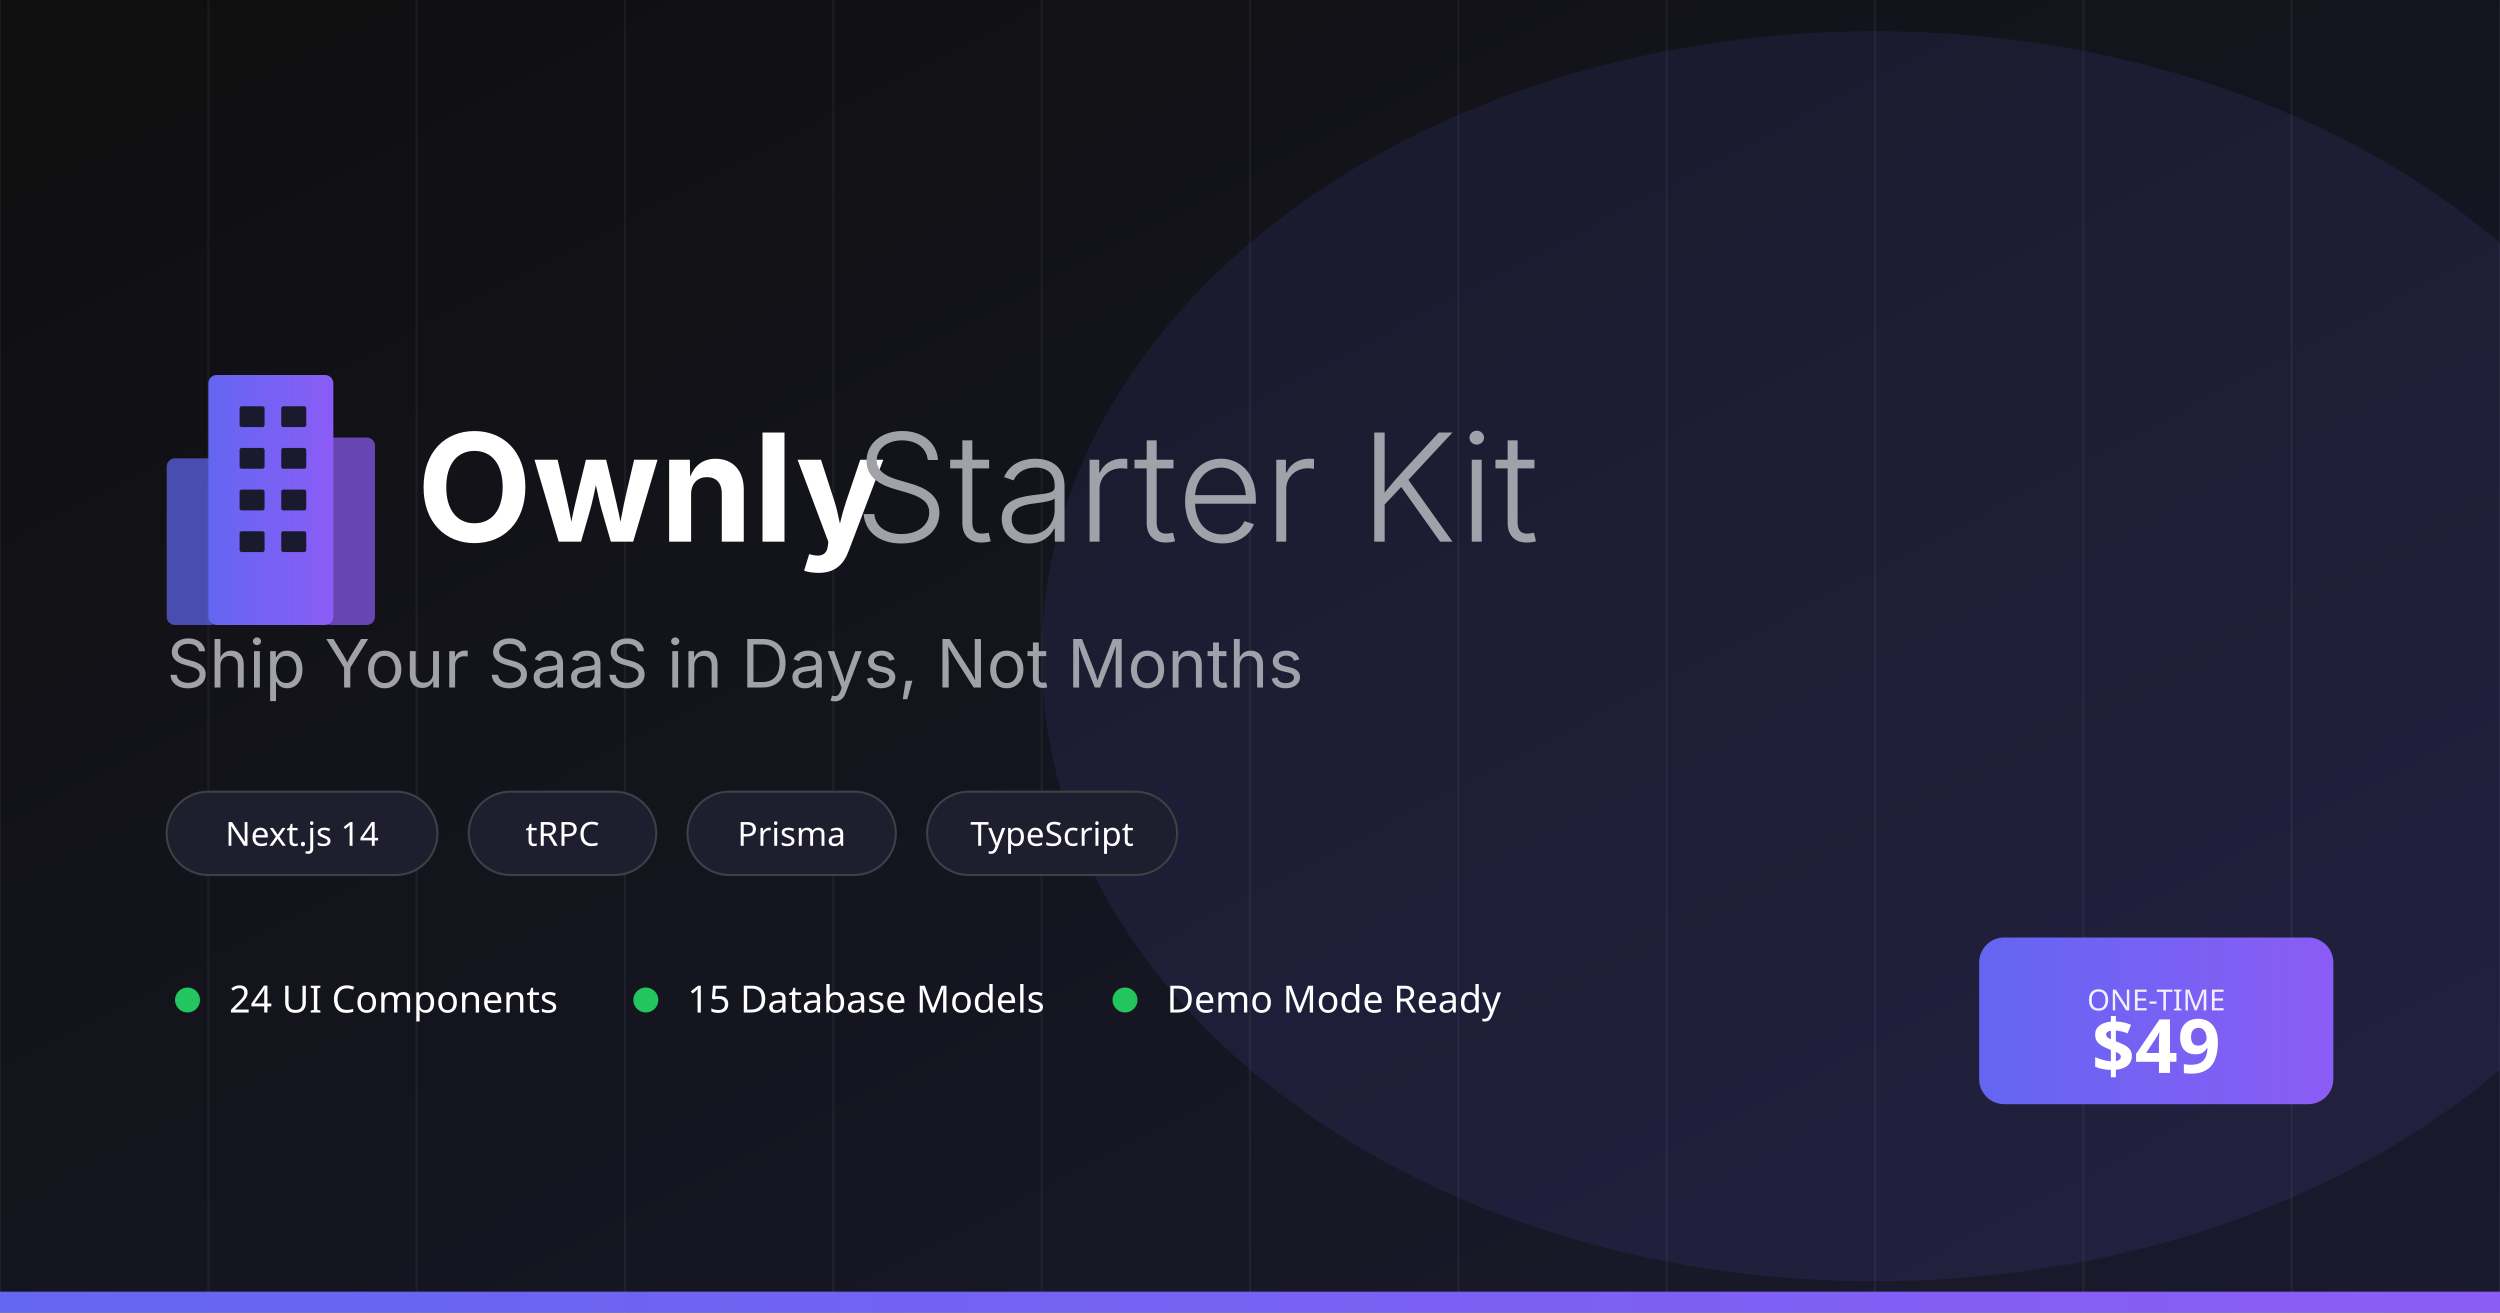
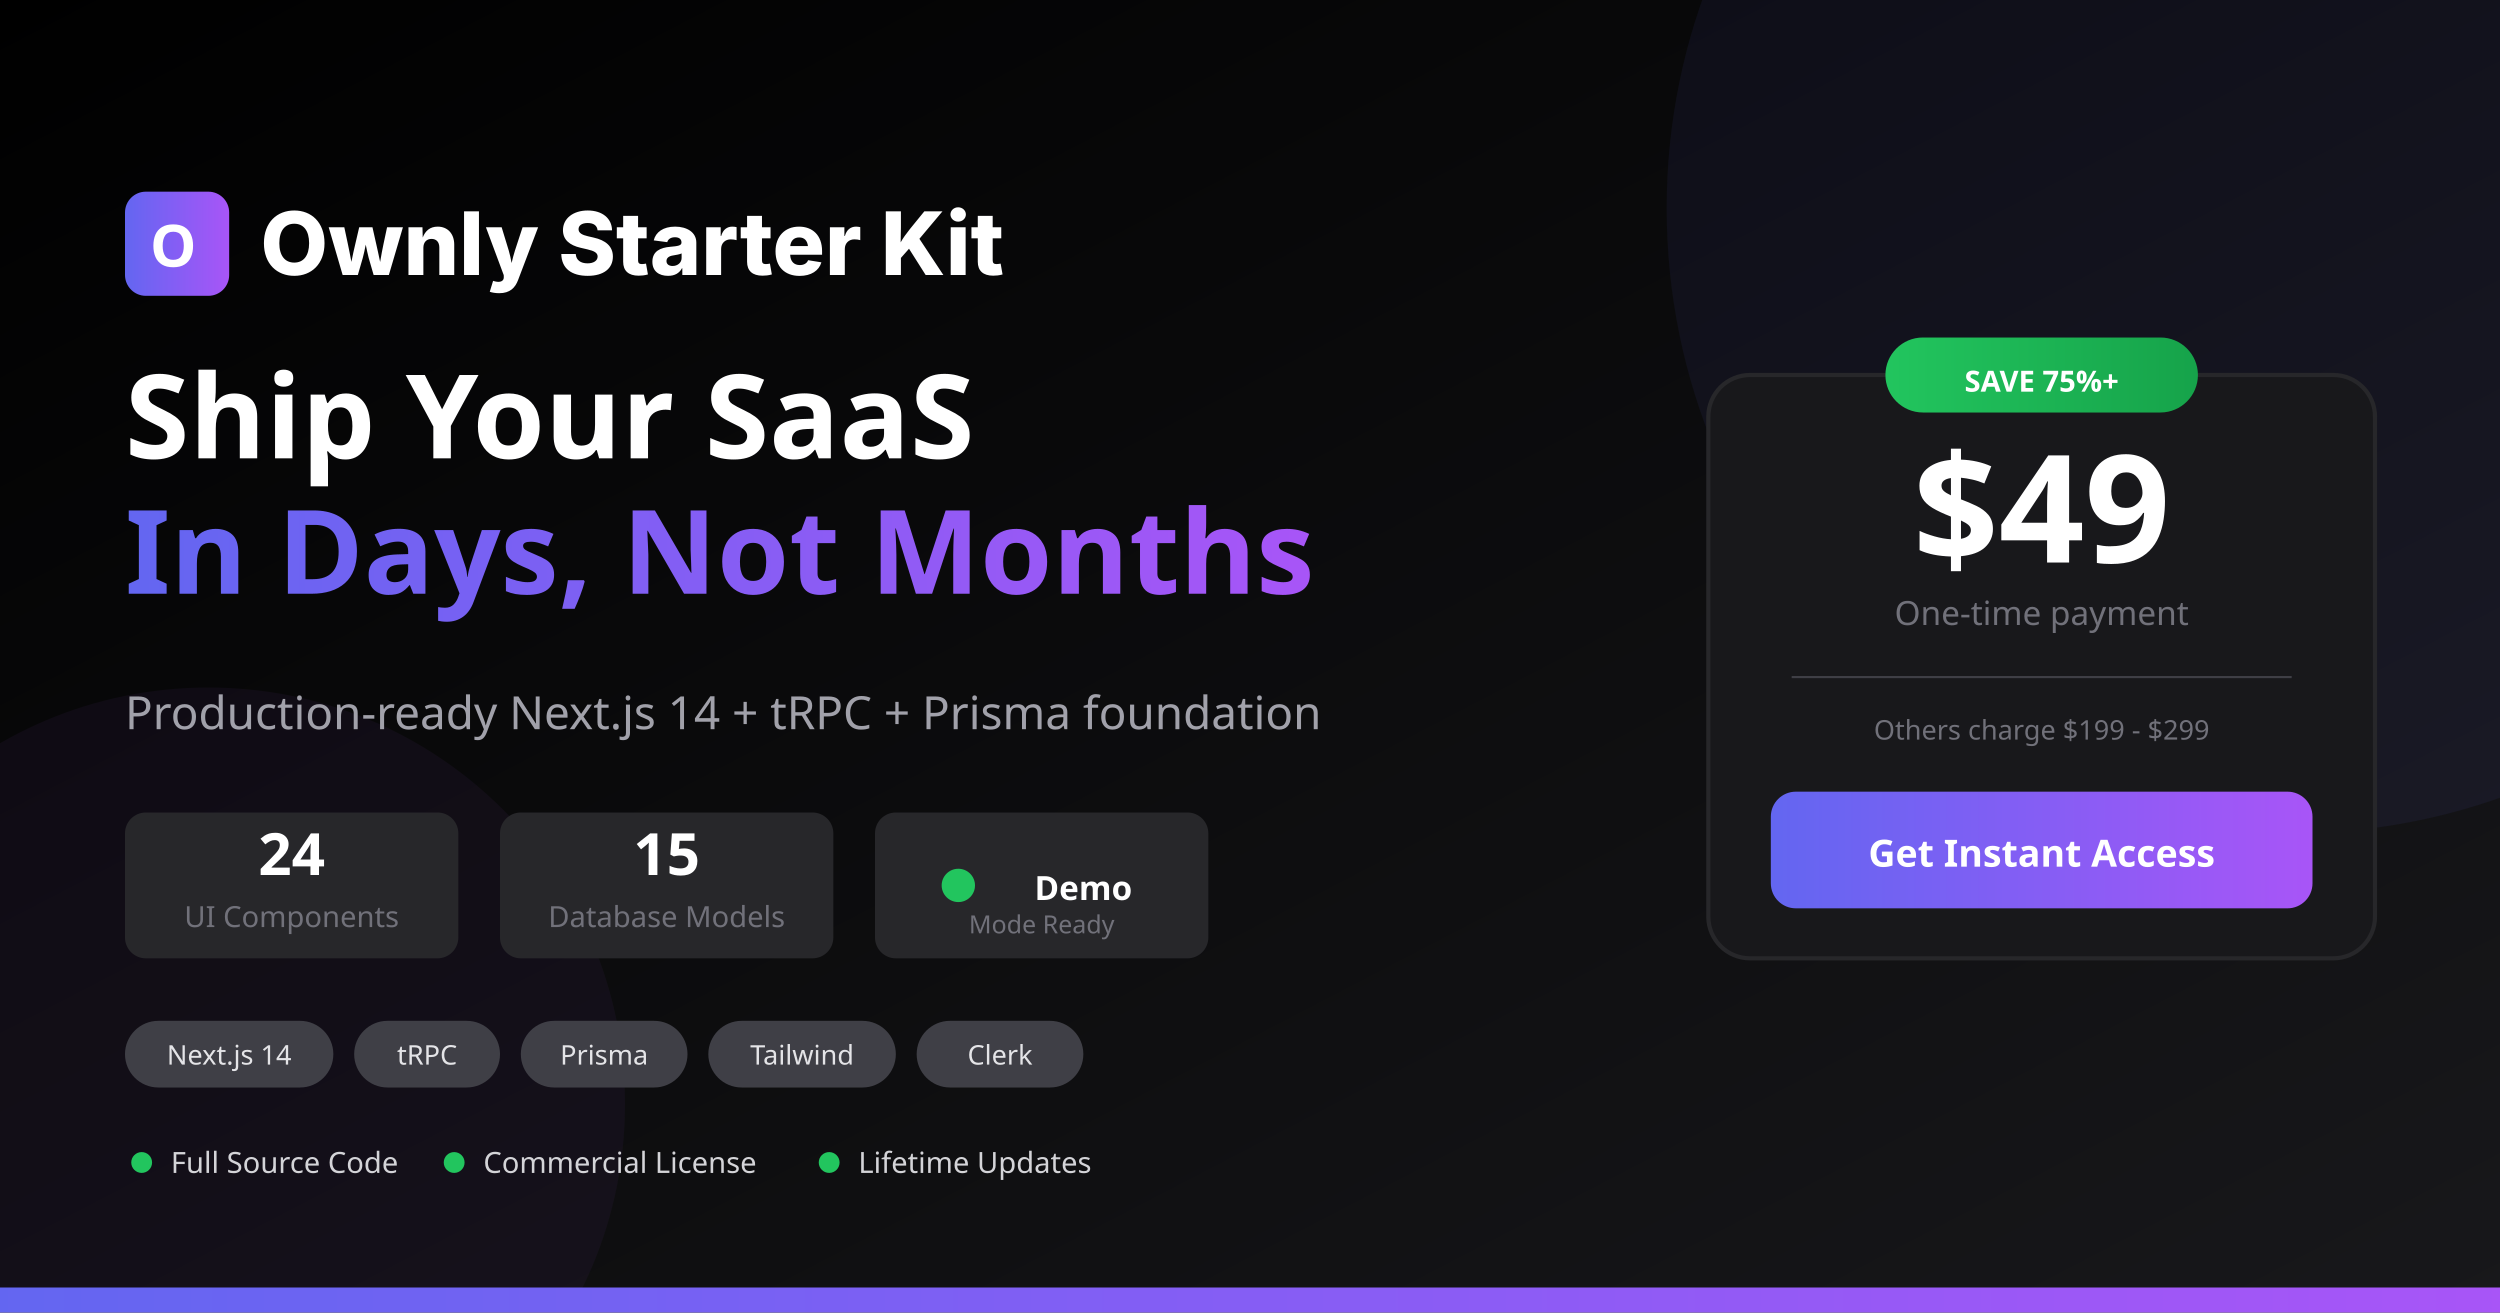
<svg xmlns="http://www.w3.org/2000/svg" width="1200" height="630">
  <defs>
    <linearGradient id="bg" x1="0%" y1="0%" x2="100%" y2="100%">
-       <stop offset="0%" style="stop-color:#0f0f0f" />
-       <stop offset="100%" style="stop-color:#1a1a2e" />
+       <stop offset="0%" style="stop-color:#000000" />
+       <stop offset="100%" style="stop-color:#18181b" />
    </linearGradient>
    <linearGradient id="accent" x1="0%" y1="0%" x2="100%" y2="0%">
      <stop offset="0%" style="stop-color:#6366f1" />
-       <stop offset="100%" style="stop-color:#8b5cf6" />
+       <stop offset="100%" style="stop-color:#a855f7" />
+     </linearGradient>
+     <linearGradient id="greenGrad" x1="0%" y1="0%" x2="100%" y2="0%">
+       <stop offset="0%" style="stop-color:#22c55e" />
+       <stop offset="100%" style="stop-color:#16a34a" />
    </linearGradient>
  </defs>
  <rect width="1200" height="630" fill="url(#bg)" />
-   <g opacity="0.05">
-     <line x1="0" y1="0" x2="0" y2="630" stroke="#fff" stroke-width="1" />
-     <line x1="100" y1="0" x2="100" y2="630" stroke="#fff" stroke-width="1" />
-     <line x1="200" y1="0" x2="200" y2="630" stroke="#fff" stroke-width="1" />
-     <line x1="300" y1="0" x2="300" y2="630" stroke="#fff" stroke-width="1" />
-     <line x1="400" y1="0" x2="400" y2="630" stroke="#fff" stroke-width="1" />
-     <line x1="500" y1="0" x2="500" y2="630" stroke="#fff" stroke-width="1" />
-     <line x1="600" y1="0" x2="600" y2="630" stroke="#fff" stroke-width="1" />
-     <line x1="700" y1="0" x2="700" y2="630" stroke="#fff" stroke-width="1" />
-     <line x1="800" y1="0" x2="800" y2="630" stroke="#fff" stroke-width="1" />
-     <line x1="900" y1="0" x2="900" y2="630" stroke="#fff" stroke-width="1" />
-     <line x1="1000" y1="0" x2="1000" y2="630" stroke="#fff" stroke-width="1" />
-     <line x1="1100" y1="0" x2="1100" y2="630" stroke="#fff" stroke-width="1" />
-     <line x1="1200" y1="0" x2="1200" y2="630" stroke="#fff" stroke-width="1" />
+   <circle cx="1100" cy="100" r="300" fill="#6366f1" opacity="0.07" />
+   <circle cx="100" cy="530" r="200" fill="#a855f7" opacity="0.05" />
+   <g transform="translate(60, 80)">
+     <g>
+       <rect x="0" y="12" width="50" height="50" rx="10" fill="url(#accent)" />
+       <text x="12" y="48" font-family="system-ui, sans-serif" font-size="28" font-weight="700" fill="#ffffff">O</text>
+       <text x="65" y="52" font-family="system-ui, -apple-system, sans-serif" font-size="42" font-weight="800" fill="#ffffff">Ownly Starter Kit</text>
+     </g>
+     <text x="0" y="140" font-family="system-ui, sans-serif" font-size="56" font-weight="800" fill="#ffffff">Ship Your SaaS</text>
+     <text x="0" y="205" font-family="system-ui, sans-serif" font-size="56" font-weight="800" fill="url(#accent)">In Days, Not Months</text>
+     <text x="0" y="270" font-family="system-ui, sans-serif" font-size="22" fill="#a1a1aa">Production-ready Next.js 14 + tRPC + Prisma foundation</text>
+     <g transform="translate(0, 310)">
+       <rect x="0" y="0" width="160" height="70" rx="10" fill="#27272a" />
+       <text x="80" y="30" font-family="system-ui, sans-serif" font-size="28" font-weight="800" fill="#ffffff" text-anchor="middle">24</text>
+       <text x="80" y="55" font-family="system-ui, sans-serif" font-size="14" fill="#71717a" text-anchor="middle">UI Components</text>
+       <rect x="180" y="0" width="160" height="70" rx="10" fill="#27272a" />
+       <text x="260" y="30" font-family="system-ui, sans-serif" font-size="28" font-weight="800" fill="#ffffff" text-anchor="middle">15</text>
+       <text x="260" y="55" font-family="system-ui, sans-serif" font-size="14" fill="#71717a" text-anchor="middle">Database Models</text>
+       <rect x="360" y="0" width="160" height="70" rx="10" fill="#27272a" />
+       <circle cx="400" cy="35" r="8" fill="#22c55e" />
+       <text x="460" y="42" font-family="system-ui, sans-serif" font-size="16" font-weight="600" fill="#ffffff" text-anchor="middle">Demo</text>
+       <text x="440" y="58" font-family="system-ui, sans-serif" font-size="12" fill="#71717a" text-anchor="middle">Mode Ready</text>
+     </g>
+     <g transform="translate(0, 410)">
+       <rect x="0" y="0" width="100" height="32" rx="16" fill="#3f3f46" />
+       <text x="50" y="21" font-family="system-ui, sans-serif" font-size="13" font-weight="500" fill="#e4e4e7" text-anchor="middle">Next.js 14</text>
+       <rect x="110" y="0" width="70" height="32" rx="16" fill="#3f3f46" />
+       <text x="145" y="21" font-family="system-ui, sans-serif" font-size="13" font-weight="500" fill="#e4e4e7" text-anchor="middle">tRPC</text>
+       <rect x="190" y="0" width="80" height="32" rx="16" fill="#3f3f46" />
+       <text x="230" y="21" font-family="system-ui, sans-serif" font-size="13" font-weight="500" fill="#e4e4e7" text-anchor="middle">Prisma</text>
+       <rect x="280" y="0" width="90" height="32" rx="16" fill="#3f3f46" />
+       <text x="325" y="21" font-family="system-ui, sans-serif" font-size="13" font-weight="500" fill="#e4e4e7" text-anchor="middle">Tailwind</text>
+       <rect x="380" y="0" width="80" height="32" rx="16" fill="#3f3f46" />
+       <text x="420" y="21" font-family="system-ui, sans-serif" font-size="13" font-weight="500" fill="#e4e4e7" text-anchor="middle">Clerk</text>
+     </g>
+     <g transform="translate(0, 470)">
+       <circle cx="8" cy="8" r="5" fill="#22c55e" />
+       <text x="22" y="13" font-family="system-ui, sans-serif" font-size="14" fill="#d4d4d8">Full Source Code</text>
+       <circle cx="158" cy="8" r="5" fill="#22c55e" />
+       <text x="172" y="13" font-family="system-ui, sans-serif" font-size="14" fill="#d4d4d8">Commercial License</text>
+       <circle cx="338" cy="8" r="5" fill="#22c55e" />
+       <text x="352" y="13" font-family="system-ui, sans-serif" font-size="14" fill="#d4d4d8">Lifetime Updates</text>
+     </g>
  </g>
-   <ellipse cx="900" cy="315" rx="400" ry="300" fill="#6366f1" opacity="0.1" />
-   <g transform="translate(80, 180)">
-     <rect x="20" y="0" width="60" height="120" rx="4" fill="url(#accent)" />
-     <rect x="0" y="40" width="25" height="80" rx="4" fill="#6366f1" opacity="0.7" />
-     <rect x="75" y="30" width="25" height="90" rx="4" fill="#8b5cf6" opacity="0.7" />
-     <rect x="35" y="15" width="12" height="10" rx="1" fill="#1a1a2e" />
-     <rect x="55" y="15" width="12" height="10" rx="1" fill="#1a1a2e" />
-     <rect x="35" y="35" width="12" height="10" rx="1" fill="#1a1a2e" />
-     <rect x="55" y="35" width="12" height="10" rx="1" fill="#1a1a2e" />
-     <rect x="35" y="55" width="12" height="10" rx="1" fill="#1a1a2e" />
-     <rect x="55" y="55" width="12" height="10" rx="1" fill="#1a1a2e" />
-     <rect x="35" y="75" width="12" height="10" rx="1" fill="#1a1a2e" />
-     <rect x="55" y="75" width="12" height="10" rx="1" fill="#1a1a2e" />
+   <g transform="translate(820, 180)">
+     <rect x="0" y="0" width="320" height="280" rx="20" fill="#18181b" stroke="#27272a" stroke-width="2" />
+     <rect x="85" y="-18" width="150" height="36" rx="18" fill="url(#greenGrad)" />
+     <text x="160" y="8" font-family="system-ui, sans-serif" font-size="14" font-weight="700" fill="#ffffff" text-anchor="middle">SAVE 75%+</text>
+     <text x="160" y="90" font-family="system-ui, sans-serif" font-size="72" font-weight="800" fill="#ffffff" text-anchor="middle">$49</text>
+     <text x="160" y="120" font-family="system-ui, sans-serif" font-size="16" fill="#71717a" text-anchor="middle">One-time payment</text>
+     <line x1="40" y1="145" x2="280" y2="145" stroke="#3f3f46" stroke-width="1" />
+     <text x="160" y="175" font-family="system-ui, sans-serif" font-size="13" fill="#71717a" text-anchor="middle">Others charge $199 - $299</text>
+     <rect x="30" y="200" width="260" height="56" rx="12" fill="url(#accent)" />
+     <text x="160" y="236" font-family="system-ui, sans-serif" font-size="18" font-weight="700" fill="#ffffff" text-anchor="middle">Get Instant Access</text>
  </g>
-   <text x="200" y="260" font-family="system-ui, -apple-system, sans-serif" font-size="72" font-weight="700" fill="#ffffff">Ownly</text>
-   <text x="410" y="260" font-family="system-ui, -apple-system, sans-serif" font-size="72" font-weight="300" fill="#a1a1aa">Starter Kit</text>
-   <text x="80" y="330" font-family="system-ui, -apple-system, sans-serif" font-size="32" fill="#a1a1aa">Ship Your SaaS in Days, Not Months</text>
-   <g transform="translate(80, 380)">
-     <rect x="0" y="0" width="130" height="40" rx="20" fill="#1e1e2e" stroke="#3f3f46" stroke-width="1" />
-     <text x="65" y="26" font-family="system-ui, sans-serif" font-size="16" fill="#ffffff" text-anchor="middle">Next.js 14</text>
-     <rect x="145" y="0" width="90" height="40" rx="20" fill="#1e1e2e" stroke="#3f3f46" stroke-width="1" />
-     <text x="190" y="26" font-family="system-ui, sans-serif" font-size="16" fill="#ffffff" text-anchor="middle">tRPC</text>
-     <rect x="250" y="0" width="100" height="40" rx="20" fill="#1e1e2e" stroke="#3f3f46" stroke-width="1" />
-     <text x="300" y="26" font-family="system-ui, sans-serif" font-size="16" fill="#ffffff" text-anchor="middle">Prisma</text>
-     <rect x="365" y="0" width="120" height="40" rx="20" fill="#1e1e2e" stroke="#3f3f46" stroke-width="1" />
-     <text x="425" y="26" font-family="system-ui, sans-serif" font-size="16" fill="#ffffff" text-anchor="middle">TypeScript</text>
-   </g>
-   <g transform="translate(80, 470)">
-     <circle cx="10" cy="10" r="6" fill="#22c55e" />
-     <text x="30" y="16" font-family="system-ui, sans-serif" font-size="18" fill="#ffffff">24 UI Components</text>
-     <circle cx="230" cy="10" r="6" fill="#22c55e" />
-     <text x="250" y="16" font-family="system-ui, sans-serif" font-size="18" fill="#ffffff">15 Database Models</text>
-     <circle cx="460" cy="10" r="6" fill="#22c55e" />
-     <text x="480" y="16" font-family="system-ui, sans-serif" font-size="18" fill="#ffffff">Demo Mode Ready</text>
-   </g>
-   <g transform="translate(950, 450)">
-     <rect x="0" y="0" width="170" height="80" rx="12" fill="url(#accent)" />
-     <text x="85" y="35" font-family="system-ui, sans-serif" font-size="14" fill="#ffffff" text-anchor="middle" opacity="0.9">ONE-TIME</text>
-     <text x="85" y="65" font-family="system-ui, sans-serif" font-size="36" font-weight="700" fill="#ffffff" text-anchor="middle">$49</text>
-   </g>
-   <rect x="0" y="620" width="1200" height="10" fill="url(#accent)" />
+   <rect x="0" y="618" width="1200" height="12" fill="url(#accent)" />
</svg>
